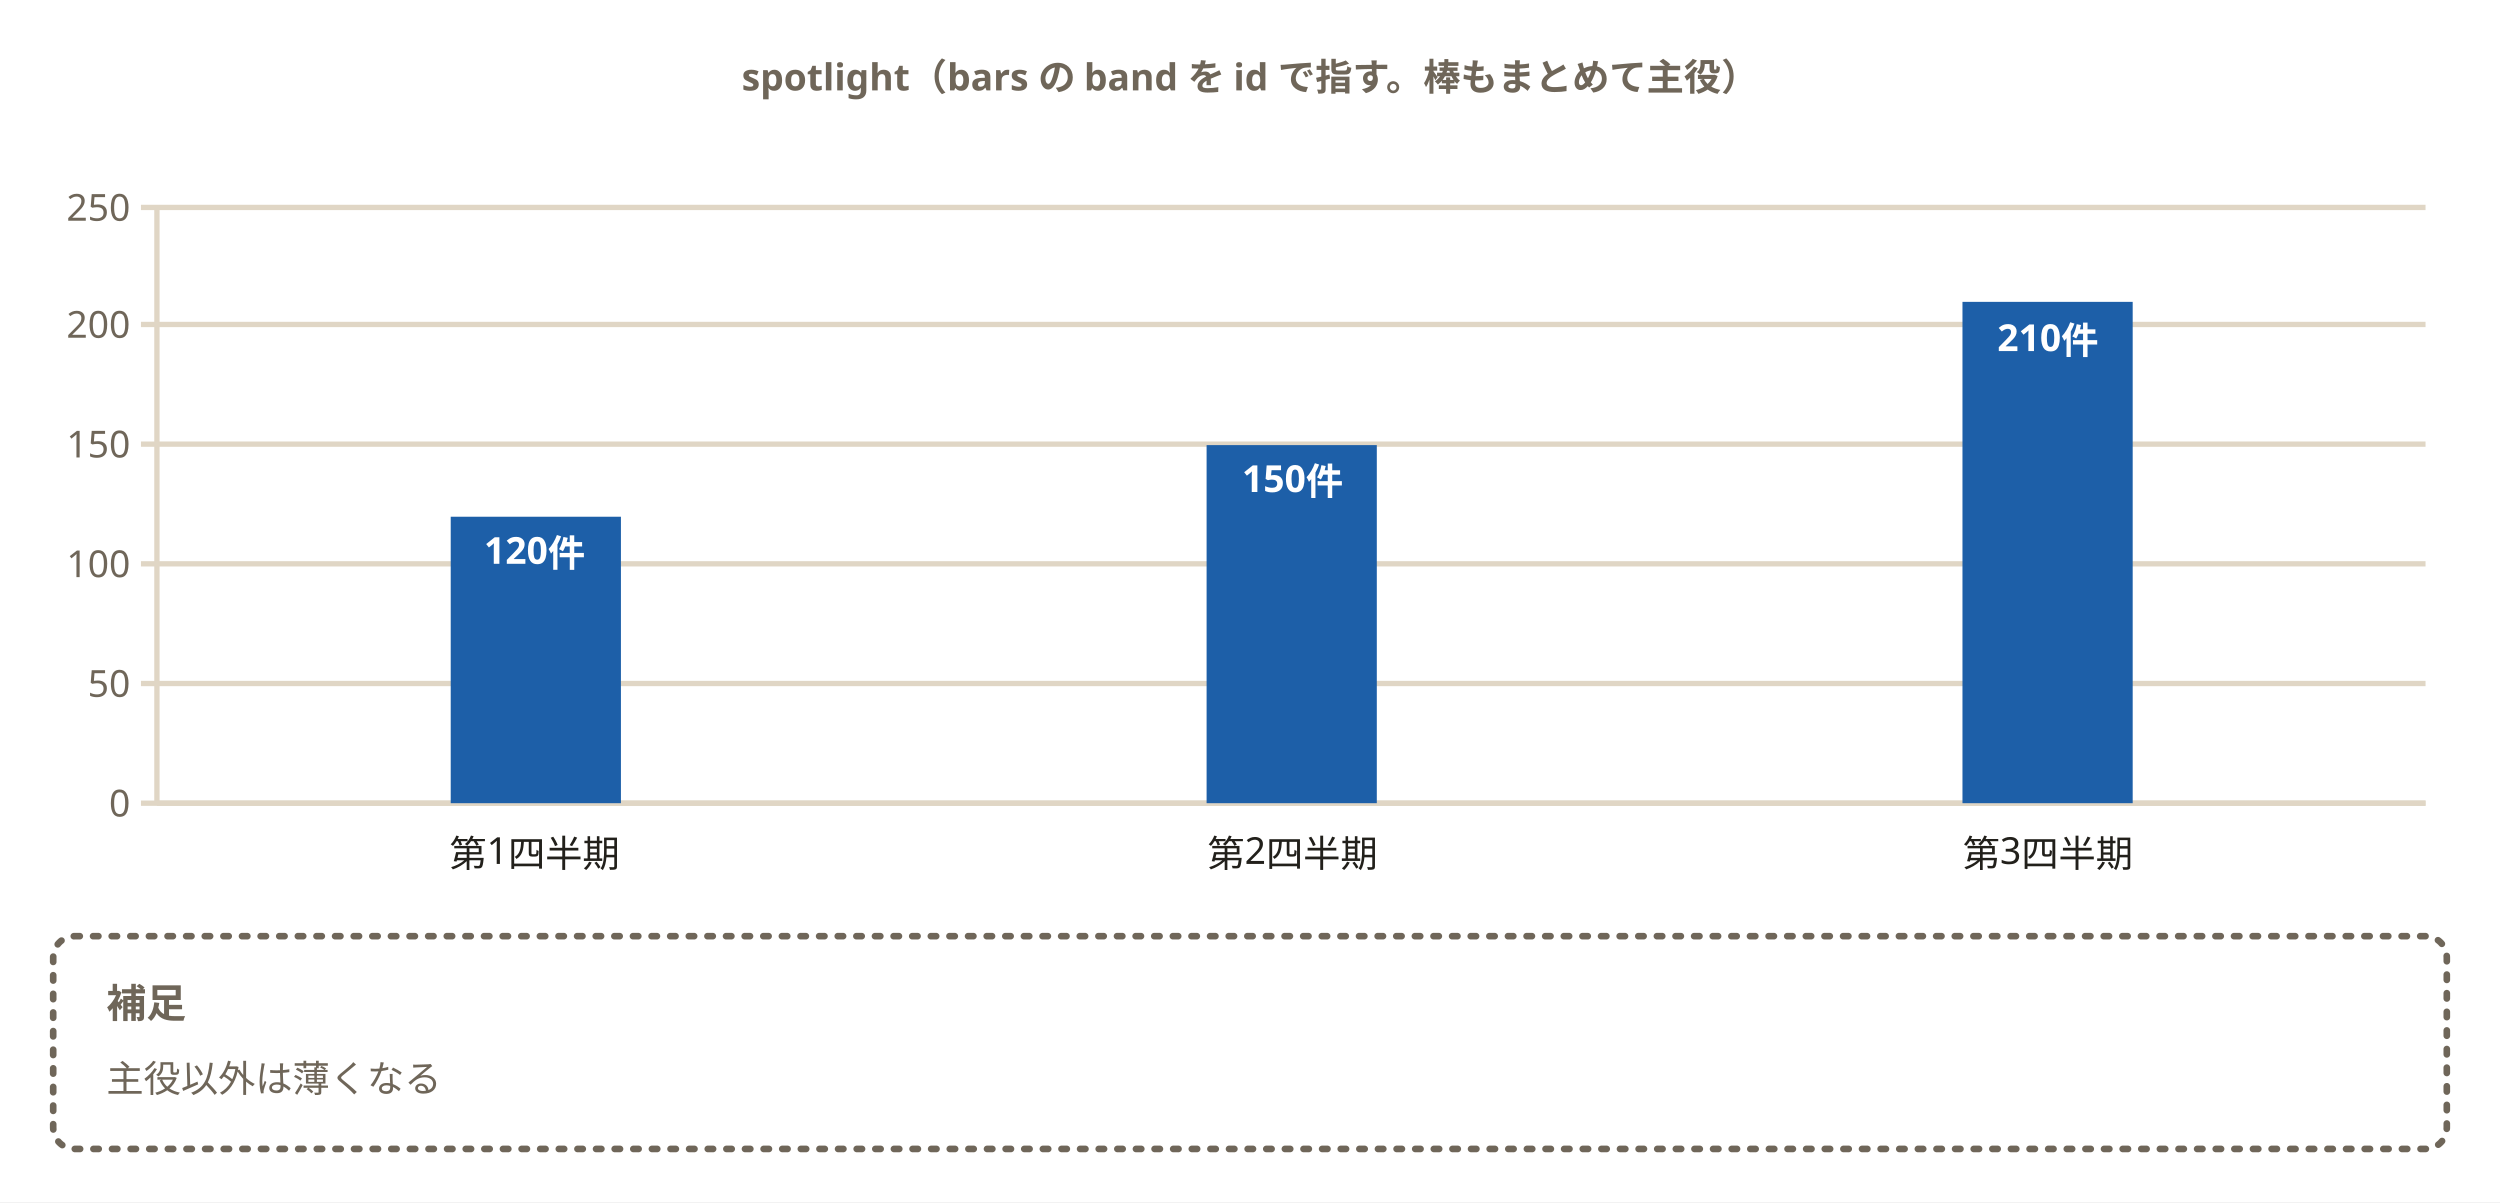
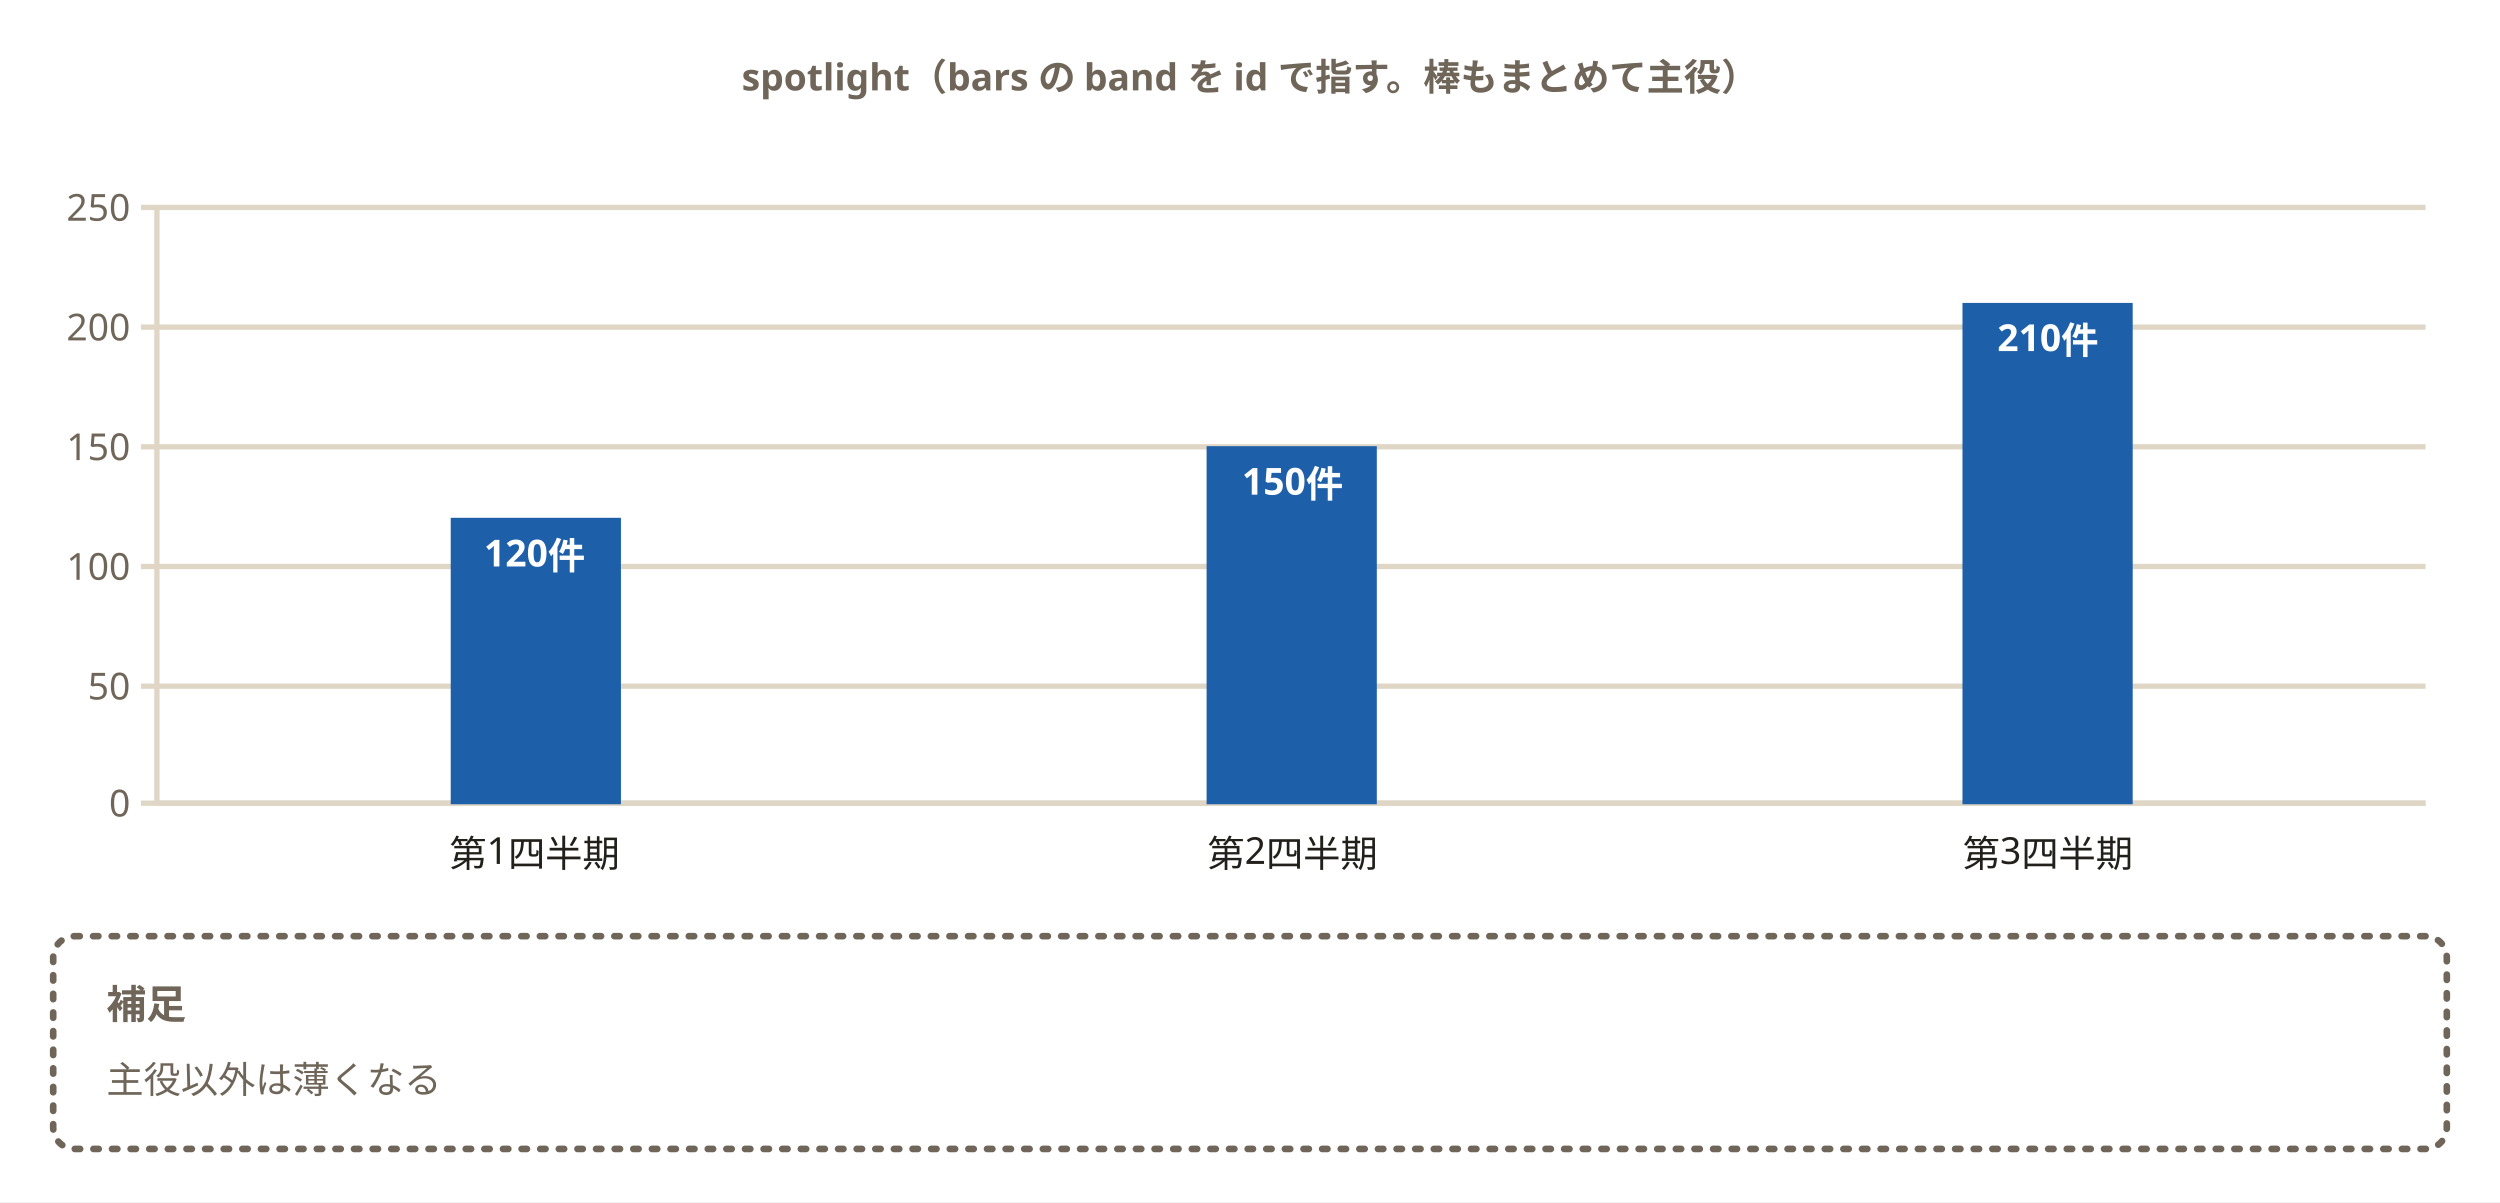
<svg xmlns="http://www.w3.org/2000/svg" width="940" height="452" viewBox="0 0 940 452" role="img" aria-labelledby="svg-title svg-desc">
  <style>
    text { font-family: 'Hiragino Sans','Hiragino Kaku Gothic ProN','Yu Gothic','YuGothic',Meiryo,'Noto Sans JP',sans-serif; }
    .emoji { font-family: 'Noto Color Emoji','Segoe UI Emoji',sans-serif; }
  </style>
  <rect x="0" y="0" width="940" height="452" fill="#ffffff" />
  <text x="470" y="34" text-anchor="middle" font-size="14" font-weight="700" fill="#6f6659">spotlight（bars の band を id で指す。棒もまとめて主役）</text>
  <path d="M53,302 L912,302" fill="none" stroke="#e0d6c5" stroke-width="2" />
-   <path d="M53,257 L912,257" fill="none" stroke="#e0d6c5" stroke-width="2" />
-   <path d="M53,212 L912,212" fill="none" stroke="#e0d6c5" stroke-width="2" />
-   <path d="M53,167 L912,167" fill="none" stroke="#e0d6c5" stroke-width="2" />
-   <path d="M53,122 L912,122" fill="none" stroke="#e0d6c5" stroke-width="2" />
+   <path d="M53,258 L912,258" fill="none" stroke="#e0d6c5" stroke-width="2" />
+   <path d="M53,213 L912,213" fill="none" stroke="#e0d6c5" stroke-width="2" />
+   <path d="M53,168 L912,168" fill="none" stroke="#e0d6c5" stroke-width="2" />
+   <path d="M53,123 L912,123" fill="none" stroke="#e0d6c5" stroke-width="2" />
  <path d="M53,78 L912,78" fill="none" stroke="#e0d6c5" stroke-width="2" />
  <path d="M59,78 L59,302" fill="none" stroke="#e0d6c5" stroke-width="2" />
  <path d="M59,302 L912,302" fill="none" stroke="#e0d6c5" stroke-width="2" />
-   <path d="M169.47,194.29 H233.47 V302 H169.47 Z" fill="#1d5fa8" />
-   <path d="M453.68,167.36 H517.68 V302 H453.68 Z" fill="#1d5fa8" />
-   <path d="M737.89,113.5 H801.89 V302 H737.89 Z" fill="#1d5fa8" />
+   <path d="M169.47,194.69 H233.47 V302.4 H169.47 Z" fill="#1d5fa8" />
+   <path d="M453.68,167.76 H517.68 V302.4 H453.68 Z" fill="#1d5fa8" />
+   <path d="M737.89,113.9 H801.89 V302.4 H737.89 Z" fill="#1d5fa8" />
  <text x="49" y="307" text-anchor="end" font-size="14" fill="#6f6659">0</text>
-   <text x="49" y="262" text-anchor="end" font-size="14" fill="#6f6659">50</text>
-   <text x="49" y="217" text-anchor="end" font-size="14" fill="#6f6659">100</text>
-   <text x="49" y="172" text-anchor="end" font-size="14" fill="#6f6659">150</text>
-   <text x="49" y="127" text-anchor="end" font-size="14" fill="#6f6659">200</text>
+   <text x="49" y="263" text-anchor="end" font-size="14" fill="#6f6659">50</text>
+   <text x="49" y="218" text-anchor="end" font-size="14" fill="#6f6659">100</text>
+   <text x="49" y="173" text-anchor="end" font-size="14" fill="#6f6659">150</text>
+   <text x="49" y="128" text-anchor="end" font-size="14" fill="#6f6659">200</text>
  <text x="49" y="83" text-anchor="end" font-size="14" fill="#6f6659">250</text>
  <text x="201" y="326" text-anchor="middle" font-size="14" fill="#22201b">第1四半期</text>
-   <text x="201" y="212" text-anchor="middle" font-size="14" font-weight="700" fill="#ffffff">120件</text>
+   <text x="201" y="213" text-anchor="middle" font-size="14" font-weight="700" fill="#ffffff">120件</text>
  <text x="486" y="326" text-anchor="middle" font-size="14" fill="#22201b">第2四半期</text>
-   <text x="486" y="185" text-anchor="middle" font-size="14" font-weight="700" fill="#ffffff">150件</text>
+   <text x="486" y="186" text-anchor="middle" font-size="14" font-weight="700" fill="#ffffff">150件</text>
  <text x="770" y="326" text-anchor="middle" font-size="14" fill="#22201b">第3四半期</text>
  <text x="770" y="132" text-anchor="middle" font-size="14" font-weight="700" fill="#ffffff">210件</text>
  <rect x="20" y="352" width="900" height="80" rx="8" fill="#ffffff" stroke="#6f6659" stroke-width="2.5" stroke-dasharray="2,5" stroke-linecap="round" />
-   <text x="40" y="382.6" font-size="15" font-weight="700" fill="#6f6659">補足</text>
-   <text x="40" y="410.6" font-size="14" font-weight="400" fill="#6f6659">主役以外は薄くなる</text>
+   <text x="40" y="383" font-size="15" font-weight="700" fill="#6f6659">補足</text>
+   <text x="40" y="411" font-size="14" font-weight="400" fill="#6f6659">主役以外は薄くなる</text>
</svg>
